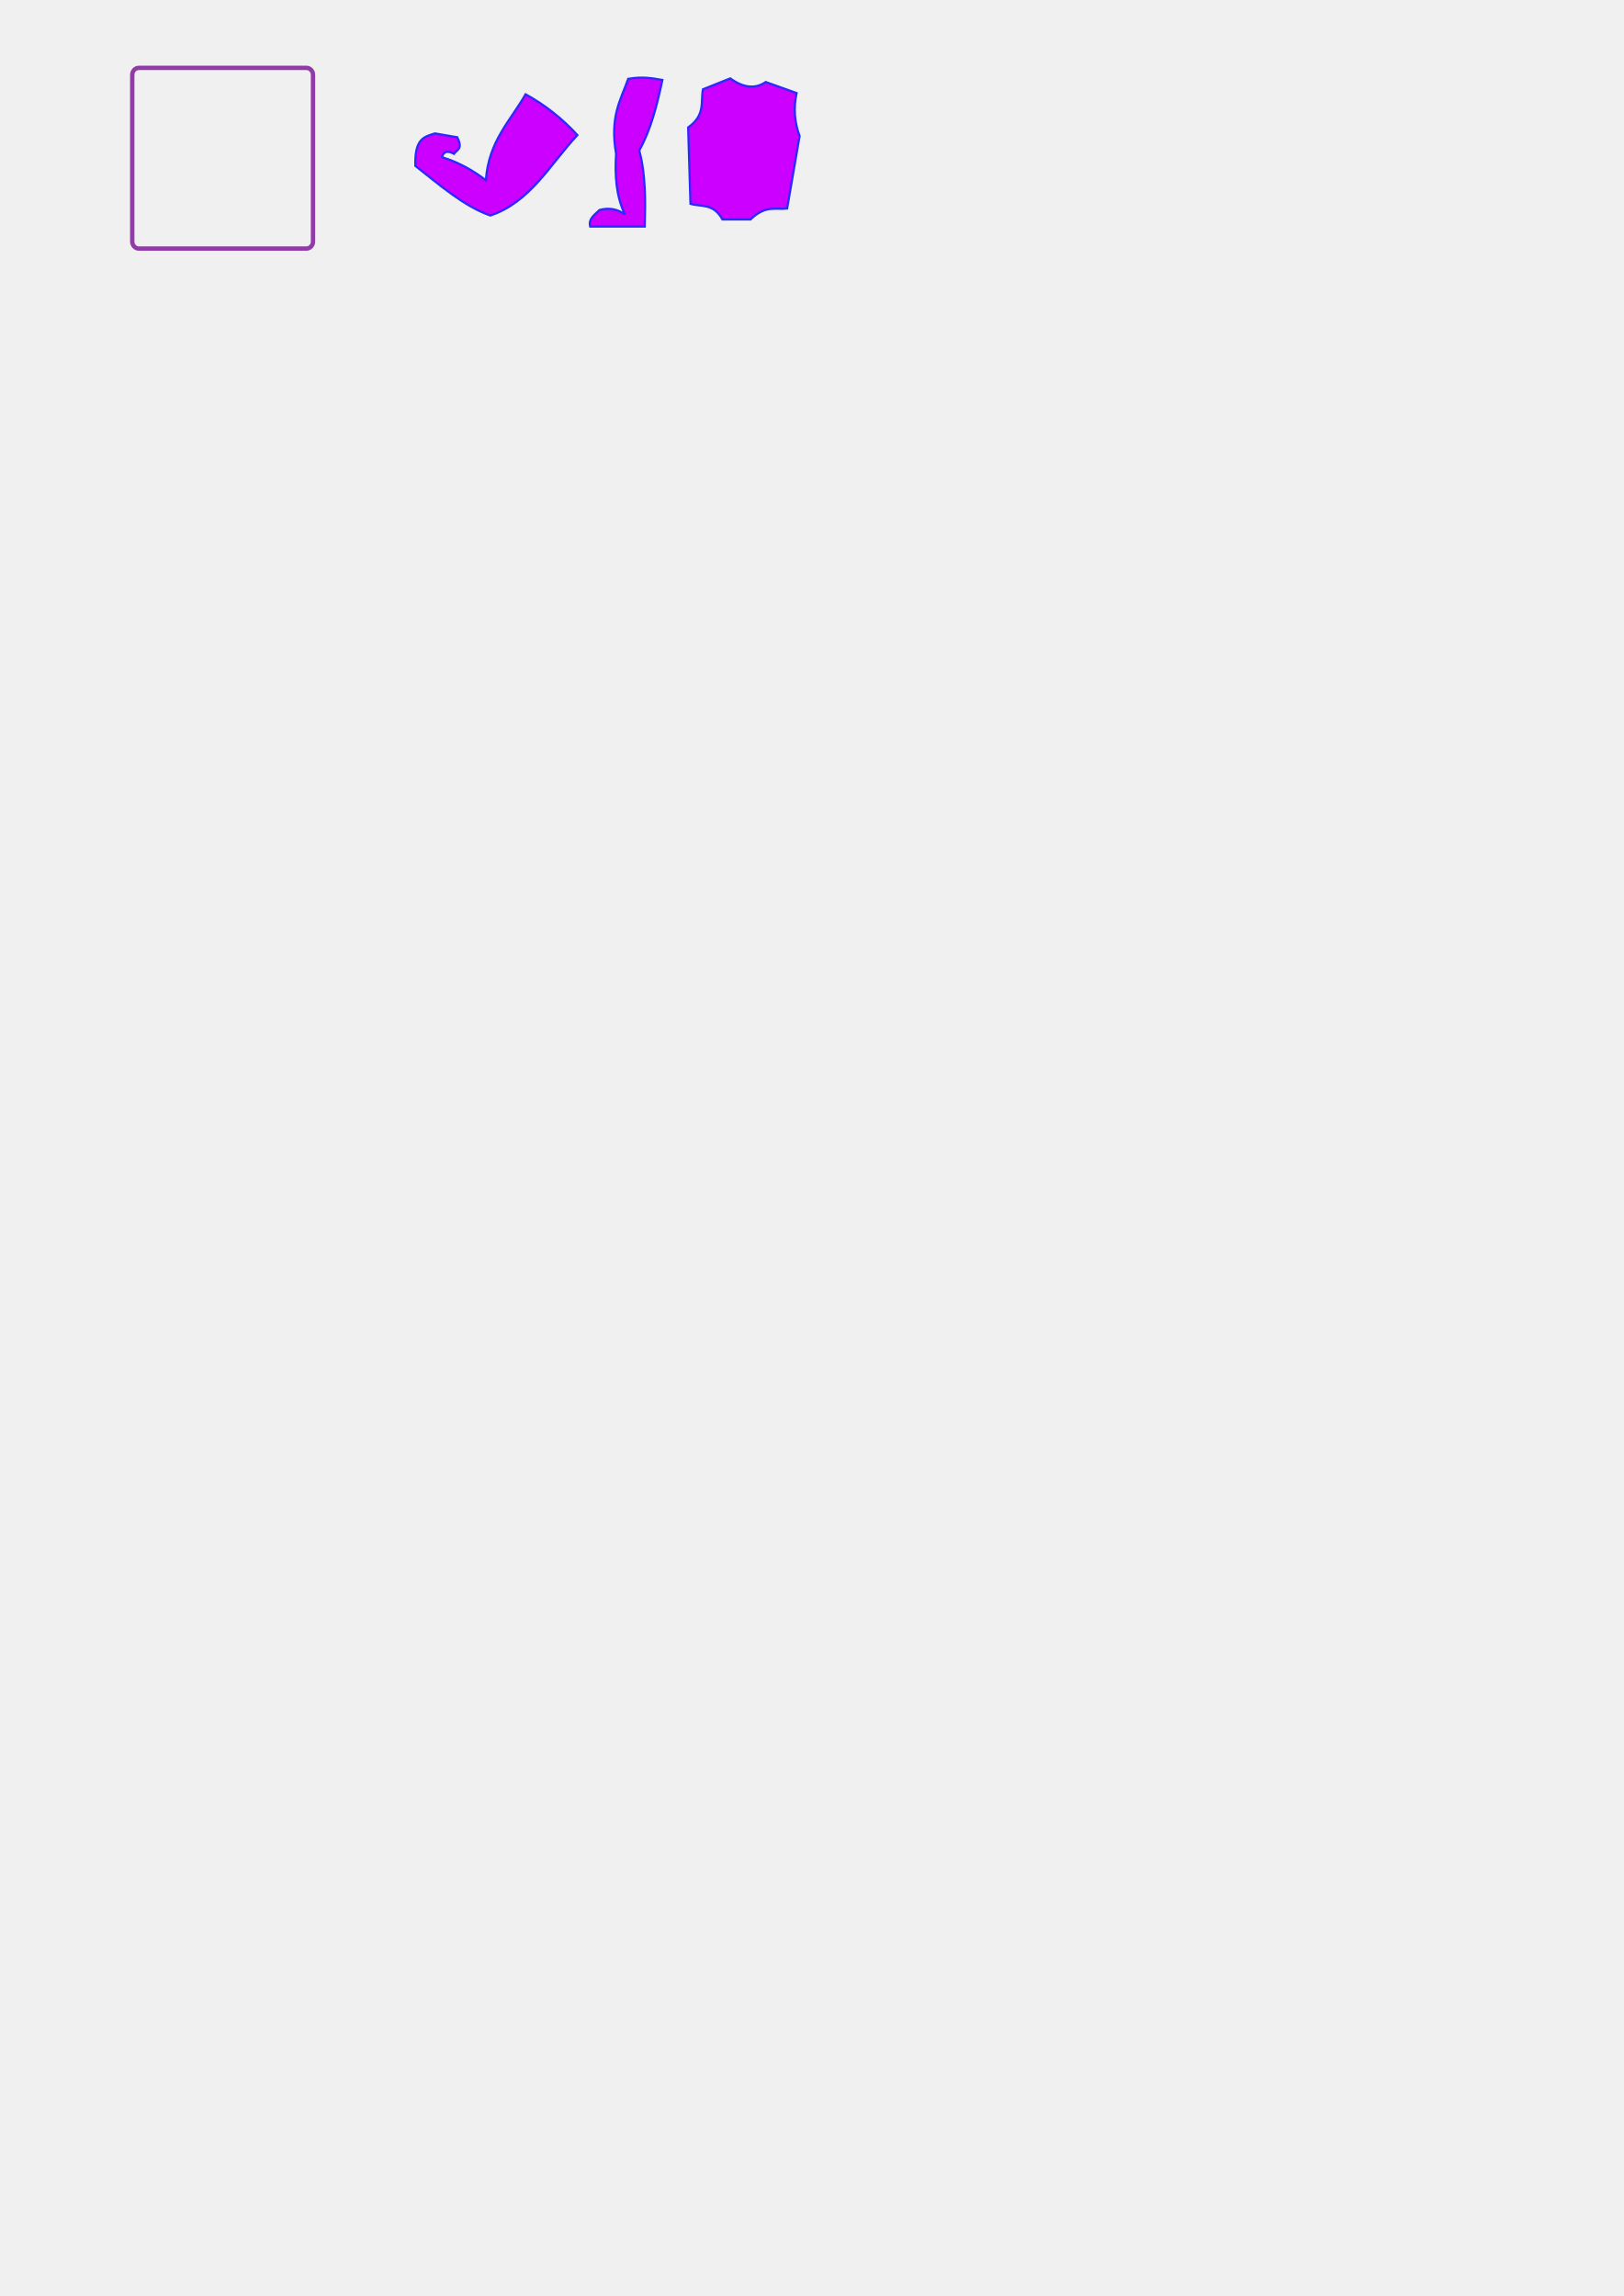
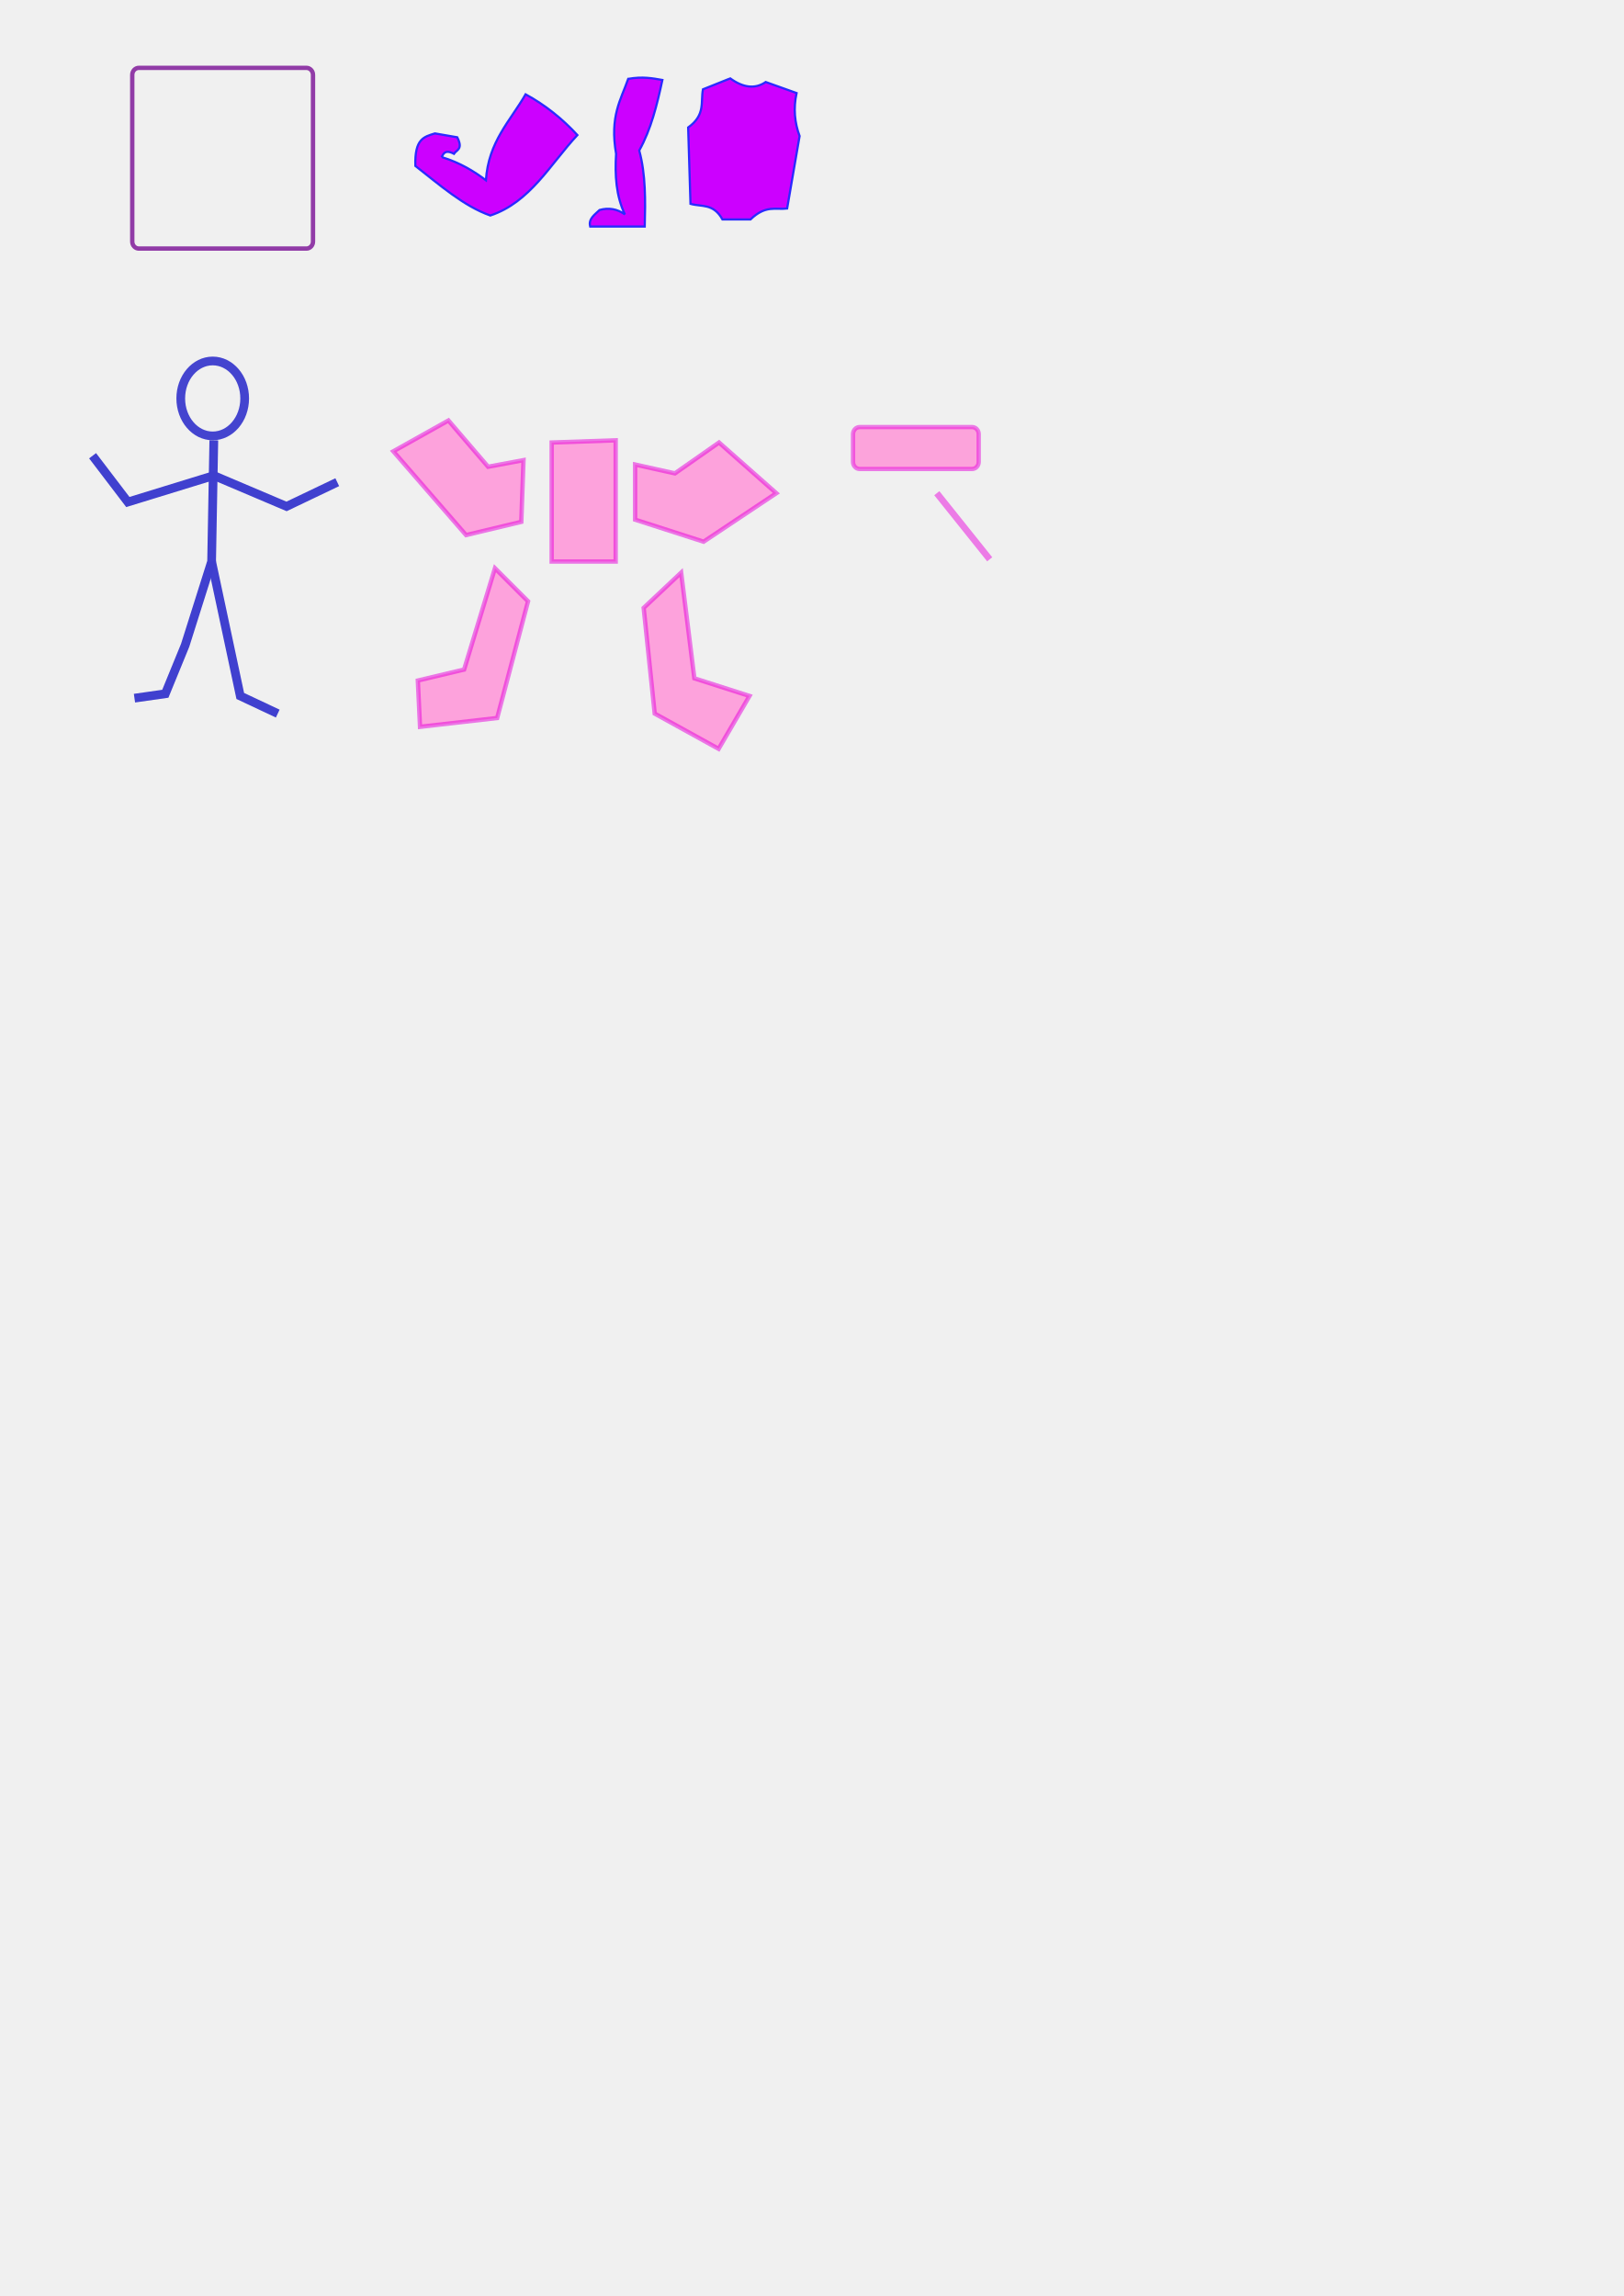
<svg xmlns="http://www.w3.org/2000/svg" width="210mm" height="297mm" viewBox="0 0 744.094 1052.362" id="svg4699" version="1.1">
  <defs id="defs4701" />
  <g id="layer1">
    <rect style="opacity:0.97;fill:#ffffff;fill-opacity:0;stroke:#892ca0;stroke-width:2;stroke-miterlimit:1;stroke-dasharray:none;stroke-dashoffset:0;stroke-opacity:0.949" id="rect5247" width="82.833" height="82.833" x="60.609" y="31.098" ry="3.214" rx="3.036" />
    <path style="fill:#cc00ff;fill-rule:evenodd;stroke:#2a2aff;stroke-width:1px;stroke-linecap:butt;stroke-linejoin:miter;stroke-opacity:1" d="m 202.475,72.009 c 1.055,-3.097 3.165,-2.761 5.556,-1.515 1.214,-1.871 4.32,-1.996 1.515,-7.576 l -10.228,-1.768 c -4.948,1.546 -9.37,2.365 -8.965,14.9 11.197,8.749 22.186,18.467 34.345,22.728 18.247,-6.042 27.455,-23.502 39.901,-36.871 -6.784,-7.358 -14.599,-13.686 -23.739,-18.688 -7.008,12.235 -17.012,21.631 -18.183,39.396 -5.57,-4.198 -11.819,-8.009 -20.203,-10.607 z" id="path5249" />
    <path style="fill:#cc00ff;fill-rule:evenodd;stroke:#2a2aff;stroke-width:1px;stroke-linecap:butt;stroke-linejoin:miter;stroke-opacity:1" d="m 287.893,36.149 c -3.378,9.617 -8.534,17.101 -5.556,34.345 -0.605,9.817 -0.04,19.301 4.041,27.779 -3.536,-2.525 -7.408,-3.199 -11.617,-2.02 -2.285,2.184 -5.219,4.108 -4.293,7.576 l 25.001,-1e-5 c 0.317,-11.964 0.46,-23.877 -2.525,-34.85 5.429,-9.723 8.161,-20.945 10.607,-32.325 -4.595,-0.793 -9.1,-1.675 -15.657,-0.505 z" id="path5251" />
    <path style="fill:#cc00ff;fill-rule:evenodd;stroke:#2a2aff;stroke-width:1px;stroke-linecap:butt;stroke-linejoin:miter;stroke-opacity:1" d="m 350.908,37.592 14.142,5.051 c -1.537,7.072 -0.892,13.599 1.379,19.719 l -5.714,33.214 c -5.304,0.648 -9.74,-1.743 -16.786,5 l -12.857,1e-5 c -4.146,-7.523 -9.632,-5.672 -14.643,-7.143 l -1.071,-35 c 8.094,-5.833 5.638,-11.667 6.786,-17.5 l 12.5,-5 c 5.884,4.25 11.333,5.027 16.265,1.659 z" id="path5253" />
+     <g id="g5263" transform="translate(-12.12183,-13.13198)">
+       <ellipse ry="17.173" rx="14.647" cy="195.753" cx="109.602" id="path5255" style="opacity:0.97;fill:#ffffff;fill-opacity:0;stroke:#3e3ece;stroke-width:4;stroke-miterlimit:1;stroke-dasharray:none;stroke-dashoffset:0;stroke-opacity:0.987" />
+       <path id="path5257" d="m 110.107,214.946 -1.01,55.558 -12.122,38.386 -9.091,22.223 -14.142,2.02" style="fill:#ffffff;fill-opacity:0;fill-rule:evenodd;stroke:#3e3ece;stroke-width:4;stroke-linecap:butt;stroke-linejoin:miter;stroke-opacity:0.987" />
+       <path id="path5259" d="m 109.096,270.504 13.132,61.619 17.173,8.081" style="fill:#ffffff;fill-opacity:0;fill-rule:evenodd;stroke:#3e3ece;stroke-width:4;stroke-linecap:butt;stroke-linejoin:miter;stroke-opacity:0.987" />
+       <path id="path5261" d="M 166.675,234.139 143.442,245.25 110.107,231.108 70.711,243.23 54.548,222.017" style="fill:#ffffff;fill-opacity:0;fill-rule:evenodd;stroke:#3e3ece;stroke-width:4;stroke-linecap:butt;stroke-linejoin:miter;stroke-opacity:0.987" />
+     </g>
+     <path style="fill:#fe9bda;fill-rule:evenodd;stroke:#e600da;stroke-width:2;stroke-linecap:butt;stroke-linejoin:miter;stroke-opacity:0.51;fill-opacity:0.921" d="m 291.056,212.925 0,25.254 31.376,10.102 33.335,-22.223 -26.264,-23.234 -20.203,14.142 z" id="path5269" />
+     <path style="fill:#fe9bda;fill-rule:evenodd;stroke:#e600da;stroke-width:2;stroke-linecap:butt;stroke-linejoin:miter;stroke-opacity:0.51;fill-opacity:0.921" d="m 239.904,210.905 -1.01,28.284 -25.315,6.061 -33.335,-38.386 25.254,-14.142 18.183,21.213 z" id="path5271" />
+     <path style="fill:#fe9bda;fill-rule:evenodd;stroke:#e600da;stroke-width:2;stroke-linecap:butt;stroke-linejoin:miter;stroke-opacity:0.51;fill-opacity:0.921" d="m 282.147,201.814 -29.335,1.01 0,54.548 29.335,0 z" id="path5273" />
+     <path style="fill:#fe9bda;fill-rule:evenodd;stroke:#e600da;stroke-width:2;stroke-linecap:butt;stroke-linejoin:miter;stroke-opacity:0.51;fill-opacity:0.921" d="m 226.833,260.443 -14.142,46.426 -21.213,5.051 1.01,21.213 35.355,-4.041 14.142,-53.497 z" id="path5275" />
+     <path style="fill:#fe9bda;fill-rule:evenodd;stroke:#e600da;stroke-width:2;stroke-linecap:butt;stroke-linejoin:miter;stroke-opacity:0.51;fill-opacity:0.921" d="m 294.975,278.626 17.173,-16.162 6.061,48.447 25.254,8.081 -14.142,24.244 -29.294,-16.162 z" id="path5277" />
+     <rect style="opacity:0.97;fill:#fe9bda;fill-opacity:0.921;stroke:#e600da;stroke-width:2;stroke-miterlimit:1;stroke-dasharray:none;stroke-dashoffset:0;stroke-opacity:0.51" id="rect5279" width="57.579" height="19.193" x="390.929" y="195.753" rx="3.036" ry="3.214" />
+     <path style="fill:none;fill-rule:evenodd;stroke:#e800dc;stroke-width:3;stroke-linecap:butt;stroke-linejoin:miter;stroke-opacity:0.486" d="M 453.558,256.362 429.315,226.057" id="path5281" />
  </g>
</svg>
